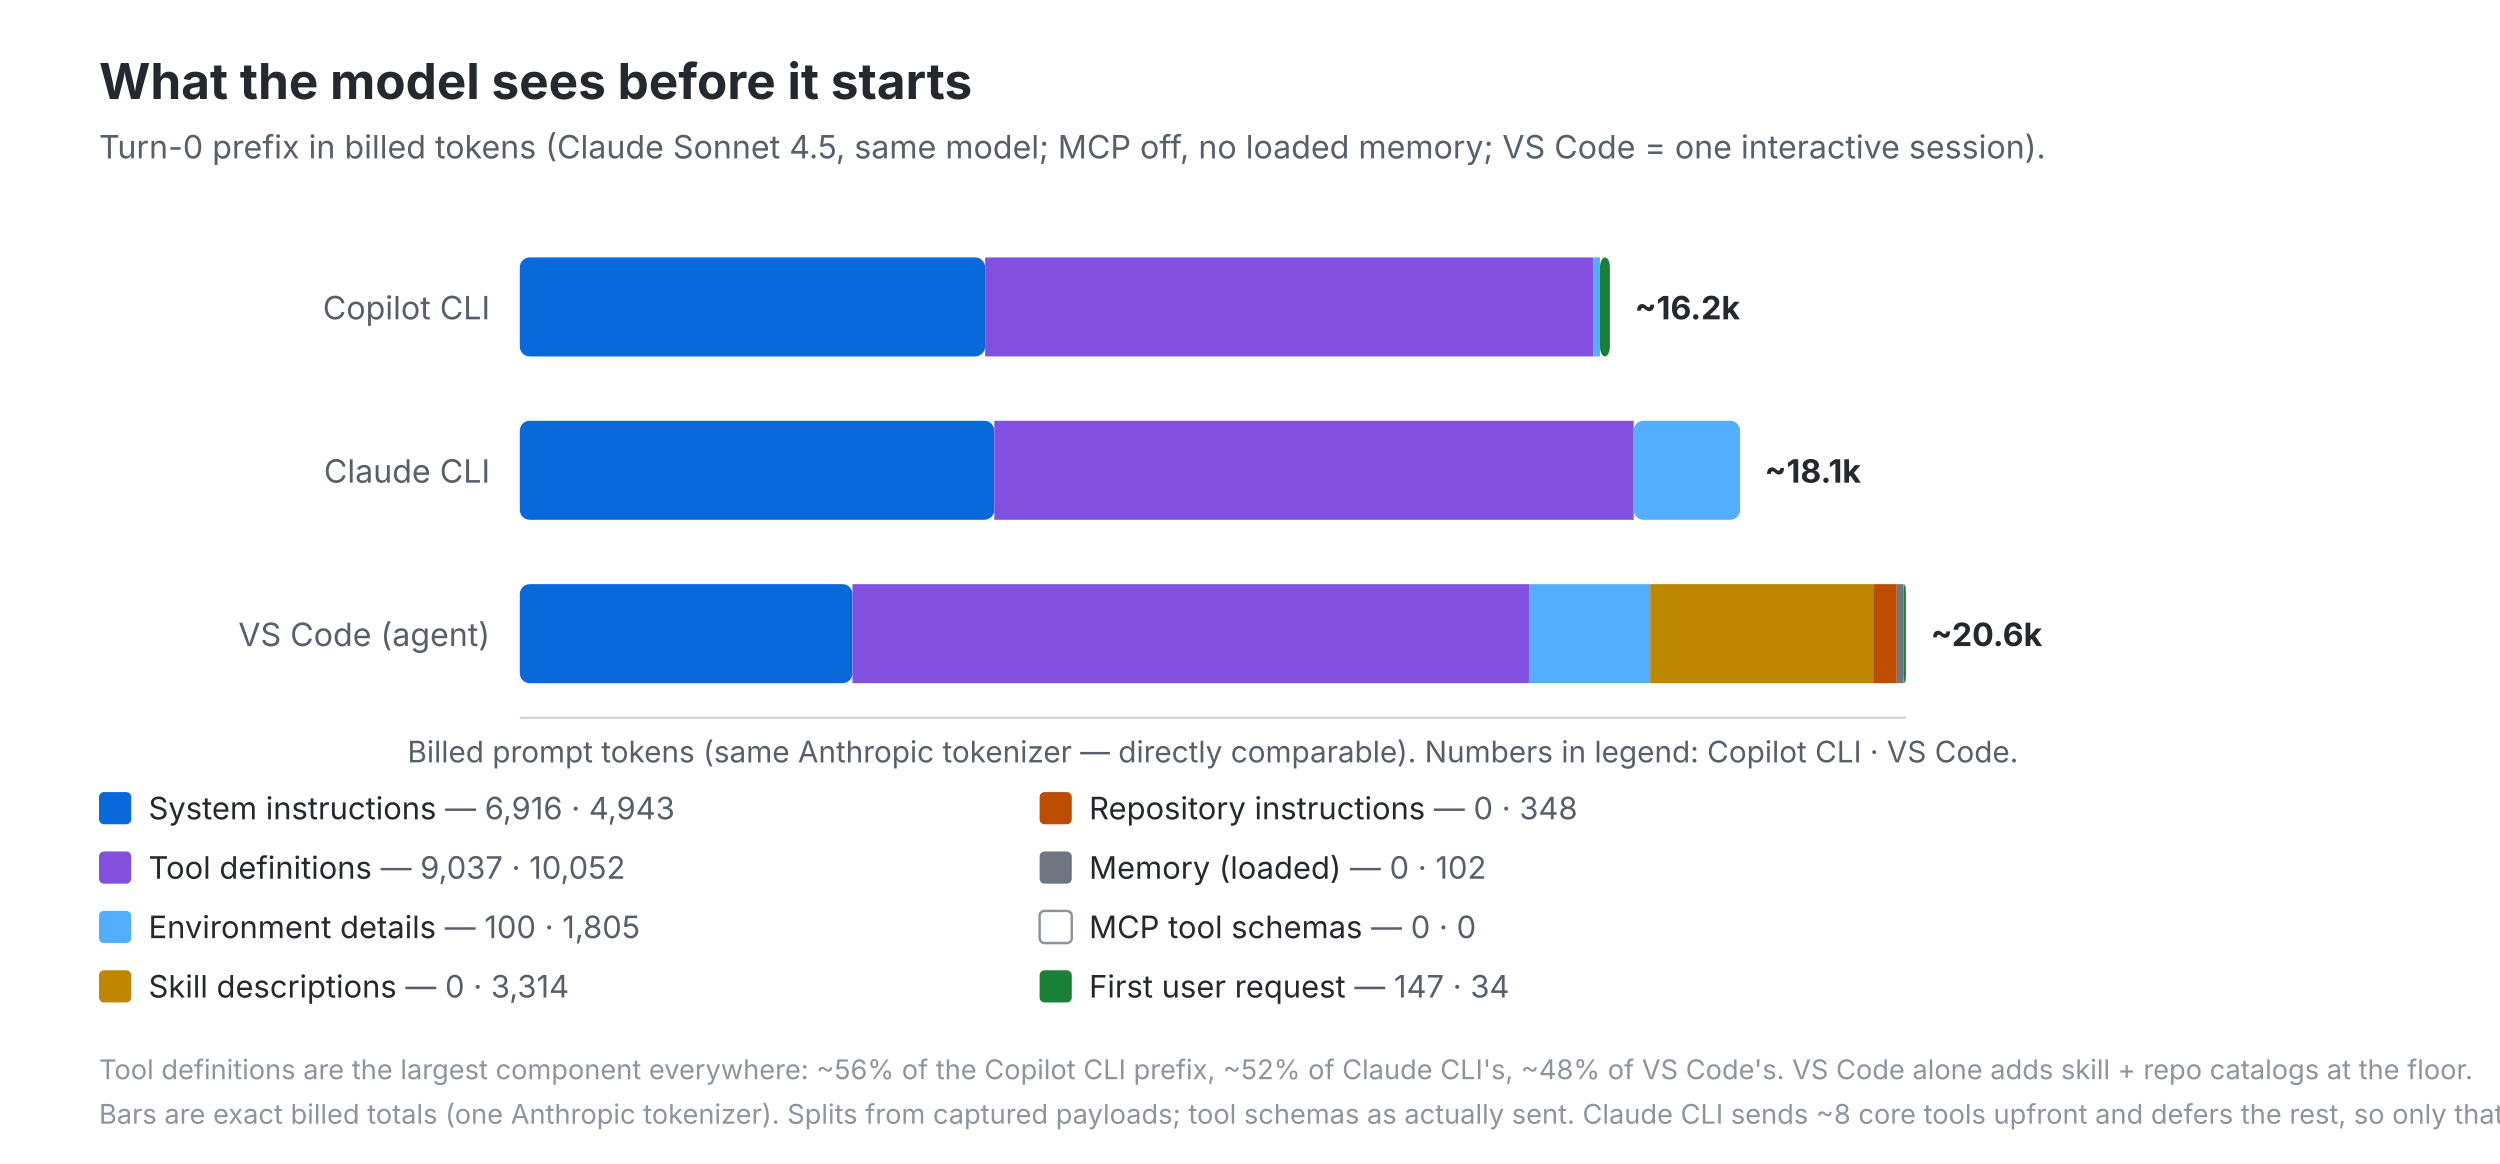
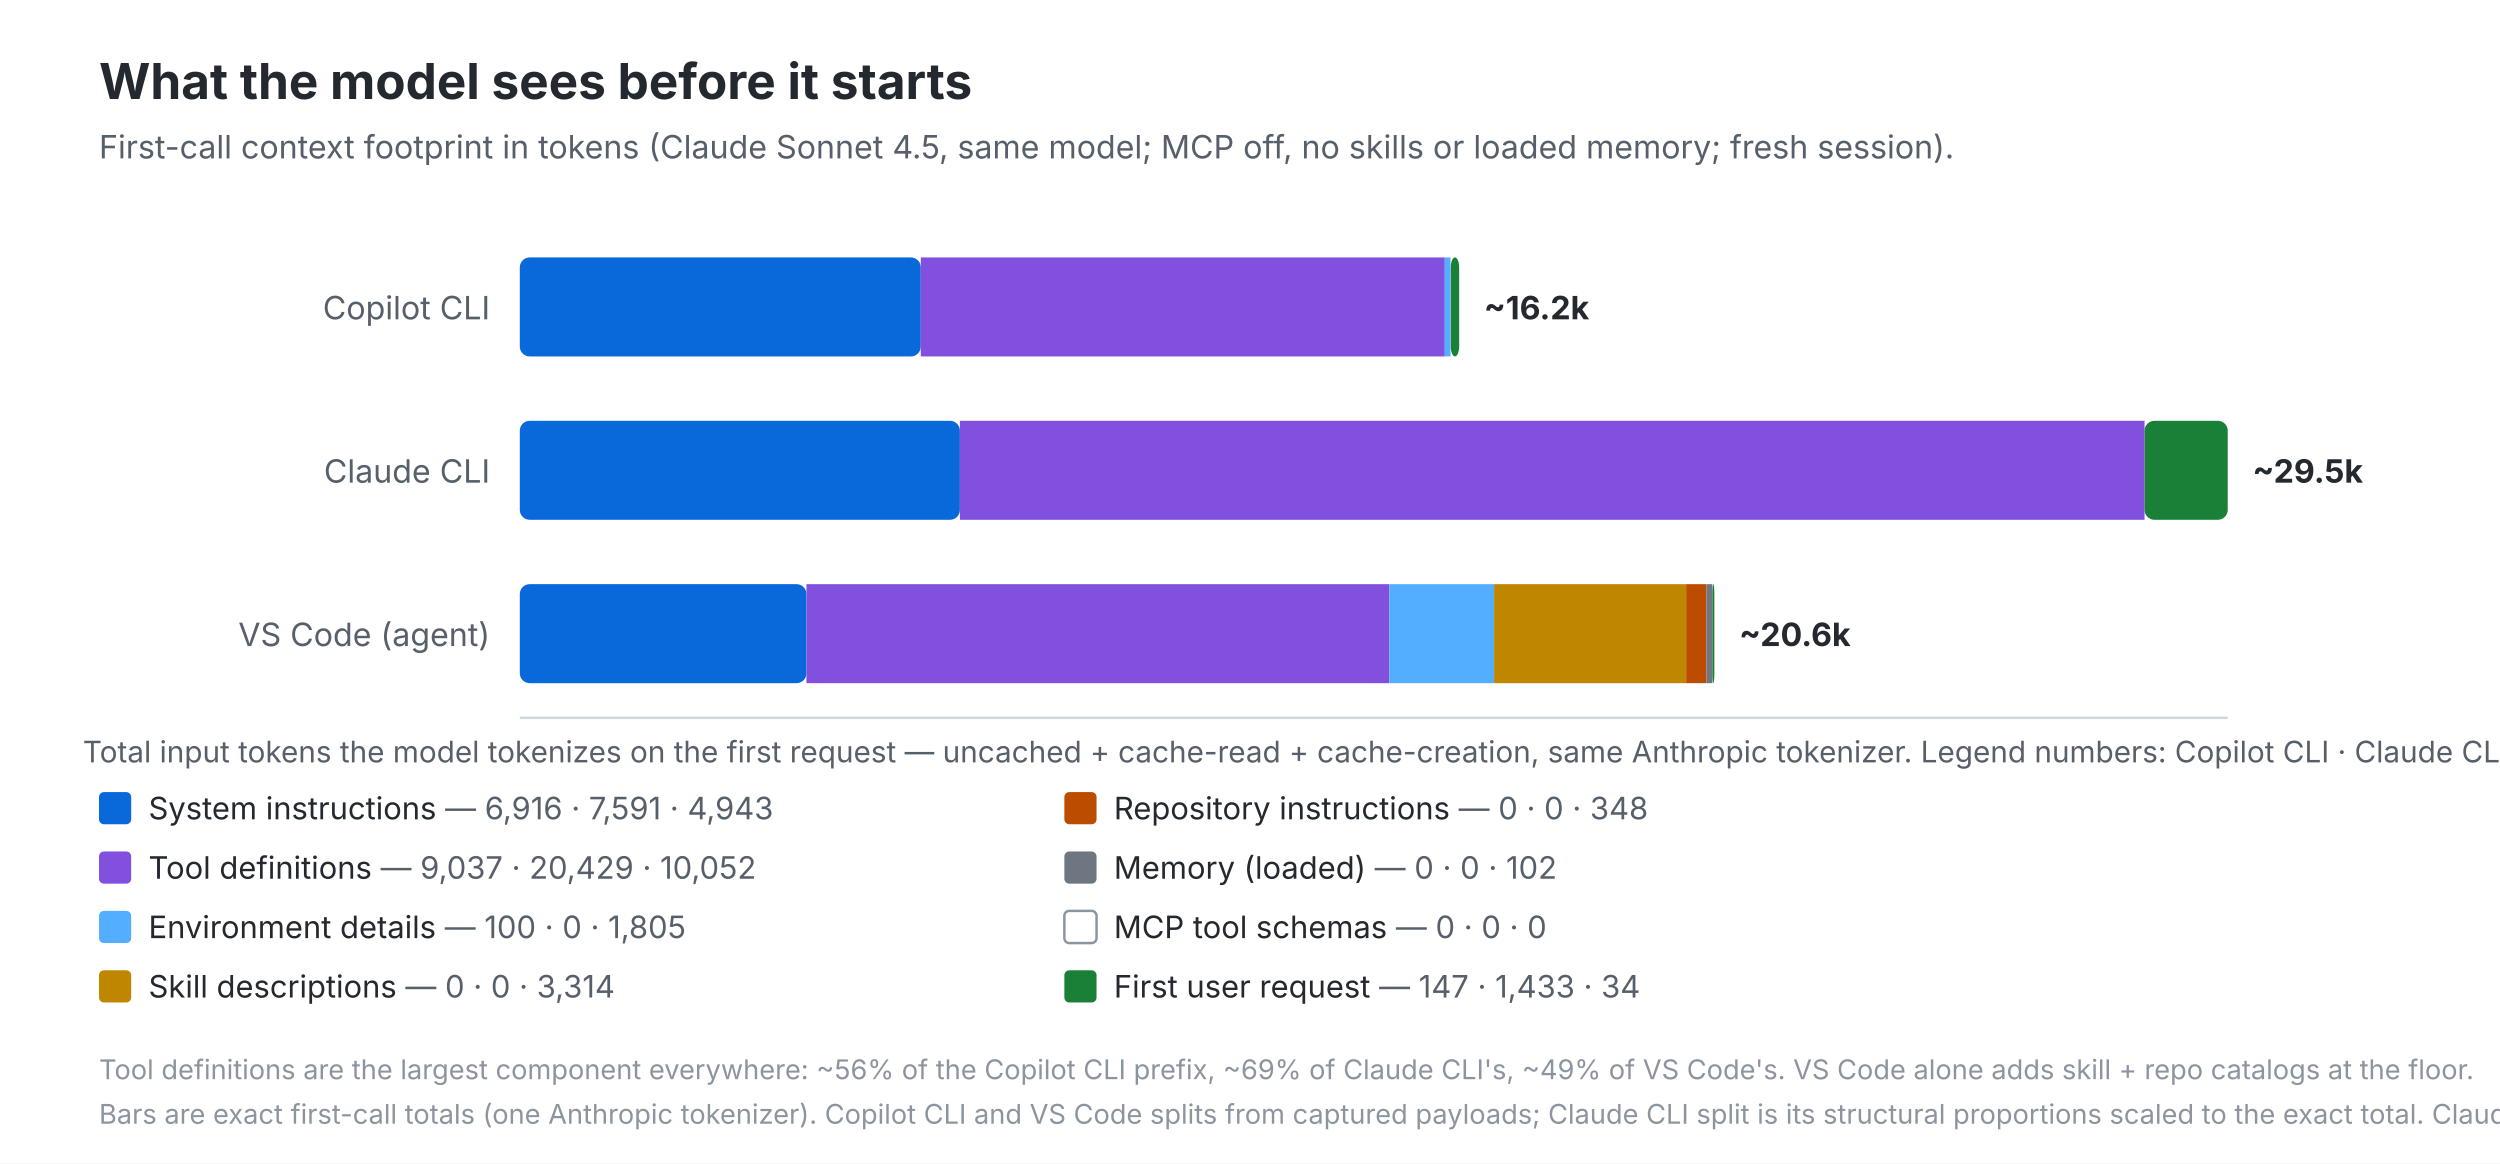
<svg xmlns="http://www.w3.org/2000/svg" viewBox="0 0 1010 470" width="100%" role="img" aria-labelledby="title desc" font-family="-apple-system, BlinkMacSystemFont, 'Segoe UI', sans-serif">
-   <defs>
-     <pattern id="hatch" width="7" height="7" patternUnits="userSpaceOnUse" patternTransform="rotate(45)">
-       <rect width="7" height="7" fill="#ede7f6" />
-       <rect width="3.2" height="7" fill="#d1c4e9" />
-     </pattern>
-   </defs>
  <rect x="0" y="0" width="1010" height="470" fill="#ffffff" />
  <text x="40" y="40" font-size="20" font-weight="700" fill="#24292f">What the model sees before it starts</text>
-   <text x="40" y="64" font-size="13" fill="#57606a">Turn-0 prefix in billed tokens (Claude Sonnet 4.5, same model; MCP off, no loaded memory; VS Code = one interactive session).</text>
+   <text x="40" y="64" font-size="13" fill="#57606a">First-call context footprint in tokens (Claude Sonnet 4.5, same model; MCP off, no skills or loaded memory; fresh session).</text>
  <g font-size="13">
    <text x="198" y="129" text-anchor="end" fill="#57606a">Copilot CLI</text>
-     <rect x="210.0" y="104" width="188.0" height="40" rx="4" fill="#0969da" />
-     <rect x="398.0" y="104" width="245.7" height="40" rx="0" fill="#8250df" />
-     <rect x="643.7" y="104" width="2.7" height="40" rx="0" fill="#54aeff" />
-     <rect x="646.4" y="104" width="4.0" height="40" rx="4" fill="#1a7f37" />
-     <text x="660.431" y="129" font-weight="700" fill="#24292f">~16.2k</text>
+     <rect x="210.0" y="104" width="162.0" height="40" rx="4" fill="#0969da" />
+     <rect x="372.0" y="104" width="211.7" height="40" rx="0" fill="#8250df" />
+     <rect x="583.7" y="104" width="2.3" height="40" rx="0" fill="#54aeff" />
+     <rect x="586.1" y="104" width="3.4" height="40" rx="4" fill="#1a7f37" />
+     <text x="599.5" y="129" font-weight="700" fill="#24292f">~16.2k</text>
    <text x="198" y="195" text-anchor="end" fill="#57606a">Claude CLI</text>
-     <rect x="210.0" y="170" width="191.7" height="40" rx="4" fill="#0969da" />
-     <rect x="401.7" y="170" width="258.3" height="40" rx="0" fill="#8250df" />
-     <rect x="660.0" y="170" width="43.0" height="40" rx="4" fill="#54aeff" />
-     <text x="712.902" y="195" font-weight="700" fill="#24292f">~18.1k</text>
+     <rect x="210.0" y="170" width="177.8" height="40" rx="4" fill="#0969da" />
+     <rect x="387.8" y="170" width="478.6" height="40" rx="0" fill="#8250df" />
+     <rect x="866.4" y="170" width="33.6" height="40" rx="4" fill="#1a7f37" />
+     <text x="910.0" y="195" font-weight="700" fill="#24292f">~29.5k</text>
    <text x="198" y="261" text-anchor="end" fill="#57606a">VS Code (agent)</text>
-     <rect x="210.0" y="236" width="134.4" height="40" rx="4" fill="#0969da" />
-     <rect x="344.4" y="236" width="273.3" height="40" rx="0" fill="#8250df" />
-     <rect x="617.7" y="236" width="49.1" height="40" rx="0" fill="#54aeff" />
-     <rect x="666.7" y="236" width="90.1" height="40" rx="0" fill="#bf8700" />
-     <rect x="756.8" y="236" width="9.5" height="40" rx="0" fill="#bc4c00" />
-     <rect x="766.3" y="236" width="2.8" height="40" rx="0" fill="#6e7781" />
-     <rect x="769.1" y="236" width="0.9" height="40" rx="4" fill="#1a7f37" />
-     <text x="780" y="261" font-weight="700" fill="#24292f">~20.6k</text>
+     <rect x="210.0" y="236" width="115.8" height="40" rx="4" fill="#0969da" />
+     <rect x="325.8" y="236" width="235.5" height="40" rx="0" fill="#8250df" />
+     <rect x="561.3" y="236" width="42.3" height="40" rx="0" fill="#54aeff" />
+     <rect x="603.6" y="236" width="77.6" height="40" rx="0" fill="#bf8700" />
+     <rect x="681.2" y="236" width="8.2" height="40" rx="0" fill="#bc4c00" />
+     <rect x="689.4" y="236" width="2.4" height="40" rx="0" fill="#6e7781" />
+     <rect x="691.8" y="236" width="0.8" height="40" rx="4" fill="#1a7f37" />
+     <text x="702.6" y="261" font-weight="700" fill="#24292f">~20.6k</text>
  </g>
-   <line x1="210" y1="290" x2="770" y2="290" stroke="#d0d7de" stroke-width="1" />
-   <text x="490" y="308" font-size="12" fill="#57606a" text-anchor="middle">Billed prompt tokens (same Anthropic tokenizer — directly comparable). Numbers in legend: Copilot CLI · VS Code.</text>
+   <line x1="210" y1="290" x2="900" y2="290" stroke="#d0d7de" stroke-width="1" />
+   <text x="555" y="308" font-size="12" fill="#57606a" text-anchor="middle">Total input tokens the model tokenizes on the first request — uncached + cache-read + cache-creation, same Anthropic tokenizer. Legend numbers: Copilot CLI · Claude CLI · VS Code.</text>
  <g fill="#24292f">
    <rect x="40" y="320" width="13" height="13" rx="2" fill="#0969da" />
-     <text x="60" y="331" font-size="12.5" fill="#24292f">System instructions <tspan fill="#57606a">— 6,916 · 4,943</tspan>
+     <text x="60" y="331" font-size="12.5" fill="#24292f">System instructions <tspan fill="#57606a">— 6,916 · 7,591 · 4,943</tspan>
    </text>
    <rect x="40" y="344" width="13" height="13" rx="2" fill="#8250df" />
-     <text x="60" y="355" font-size="12.5" fill="#24292f">Tool definitions <tspan fill="#57606a">— 9,037 · 10,052</tspan>
+     <text x="60" y="355" font-size="12.5" fill="#24292f">Tool definitions <tspan fill="#57606a">— 9,037 · 20,429 · 10,052</tspan>
    </text>
    <rect x="40" y="368" width="13" height="13" rx="2" fill="#54aeff" />
-     <text x="60" y="379" font-size="12.5" fill="#24292f">Environment details <tspan fill="#57606a">— 100 · 1,805</tspan>
+     <text x="60" y="379" font-size="12.5" fill="#24292f">Environment details <tspan fill="#57606a">— 100 · 0 · 1,805</tspan>
    </text>
    <rect x="40" y="392" width="13" height="13" rx="2" fill="#bf8700" />
-     <text x="60" y="403" font-size="12.5" fill="#24292f">Skill descriptions <tspan fill="#57606a">— 0 · 3,314</tspan>
+     <text x="60" y="403" font-size="12.5" fill="#24292f">Skill descriptions <tspan fill="#57606a">— 0 · 0 · 3,314</tspan>
    </text>
-     <rect x="420" y="320" width="13" height="13" rx="2" fill="#bc4c00" />
-     <text x="440" y="331" font-size="12.5" fill="#24292f">Repository instructions <tspan fill="#57606a">— 0 · 348</tspan>
+     <rect x="430" y="320" width="13" height="13" rx="2" fill="#bc4c00" />
+     <text x="450" y="331" font-size="12.5" fill="#24292f">Repository instructions <tspan fill="#57606a">— 0 · 0 · 348</tspan>
    </text>
-     <rect x="420" y="344" width="13" height="13" rx="2" fill="#6e7781" />
-     <text x="440" y="355" font-size="12.5" fill="#24292f">Memory (loaded) <tspan fill="#57606a">— 0 · 102</tspan>
+     <rect x="430" y="344" width="13" height="13" rx="2" fill="#6e7781" />
+     <text x="450" y="355" font-size="12.5" fill="#24292f">Memory (loaded) <tspan fill="#57606a">— 0 · 0 · 102</tspan>
    </text>
-     <rect x="420" y="368" width="13" height="13" rx="2" fill="#ffffff" stroke="#8c959f" />
-     <text x="440" y="379" font-size="12.5" fill="#24292f">MCP tool schemas <tspan fill="#57606a">— 0 · 0</tspan>
+     <rect x="430" y="368" width="13" height="13" rx="2" fill="#ffffff" stroke="#8c959f" />
+     <text x="450" y="379" font-size="12.5" fill="#24292f">MCP tool schemas <tspan fill="#57606a">— 0 · 0 · 0</tspan>
    </text>
-     <rect x="420" y="392" width="13" height="13" rx="2" fill="#1a7f37" />
-     <text x="440" y="403" font-size="12.5" fill="#24292f">First user request <tspan fill="#57606a">— 147 · 34</tspan>
+     <rect x="430" y="392" width="13" height="13" rx="2" fill="#1a7f37" />
+     <text x="450" y="403" font-size="12.5" fill="#24292f">First user request <tspan fill="#57606a">— 147 · 1,433 · 34</tspan>
    </text>
  </g>
-   <text x="40" y="436" font-size="11" fill="#8c959f">Tool definitions are the largest component everywhere: ~56% of the Copilot CLI prefix, ~52% of Claude CLI's, ~48% of VS Code's. VS Code alone adds skill + repo catalogs at the floor.</text>
-   <text x="40" y="454" font-size="11" fill="#8c959f">Bars are exact billed totals (one Anthropic tokenizer). Splits from captured payloads; tool schemas as actually sent. Claude CLI sends ~8 core tools upfront and defers the rest, so only that subset is counted here.</text>
+   <text x="40" y="436" font-size="11" fill="#8c959f">Tool definitions are the largest component everywhere: ~56% of the Copilot CLI prefix, ~69% of Claude CLI's, ~49% of VS Code's. VS Code alone adds skill + repo catalogs at the floor.</text>
+   <text x="40" y="454" font-size="11" fill="#8c959f">Bars are exact first-call totals (one Anthropic tokenizer). Copilot CLI and VS Code splits from captured payloads; Claude CLI split is its structural proportions scaled to the exact total. Claude CLI sends all 27 tools upfront.</text>
</svg>
